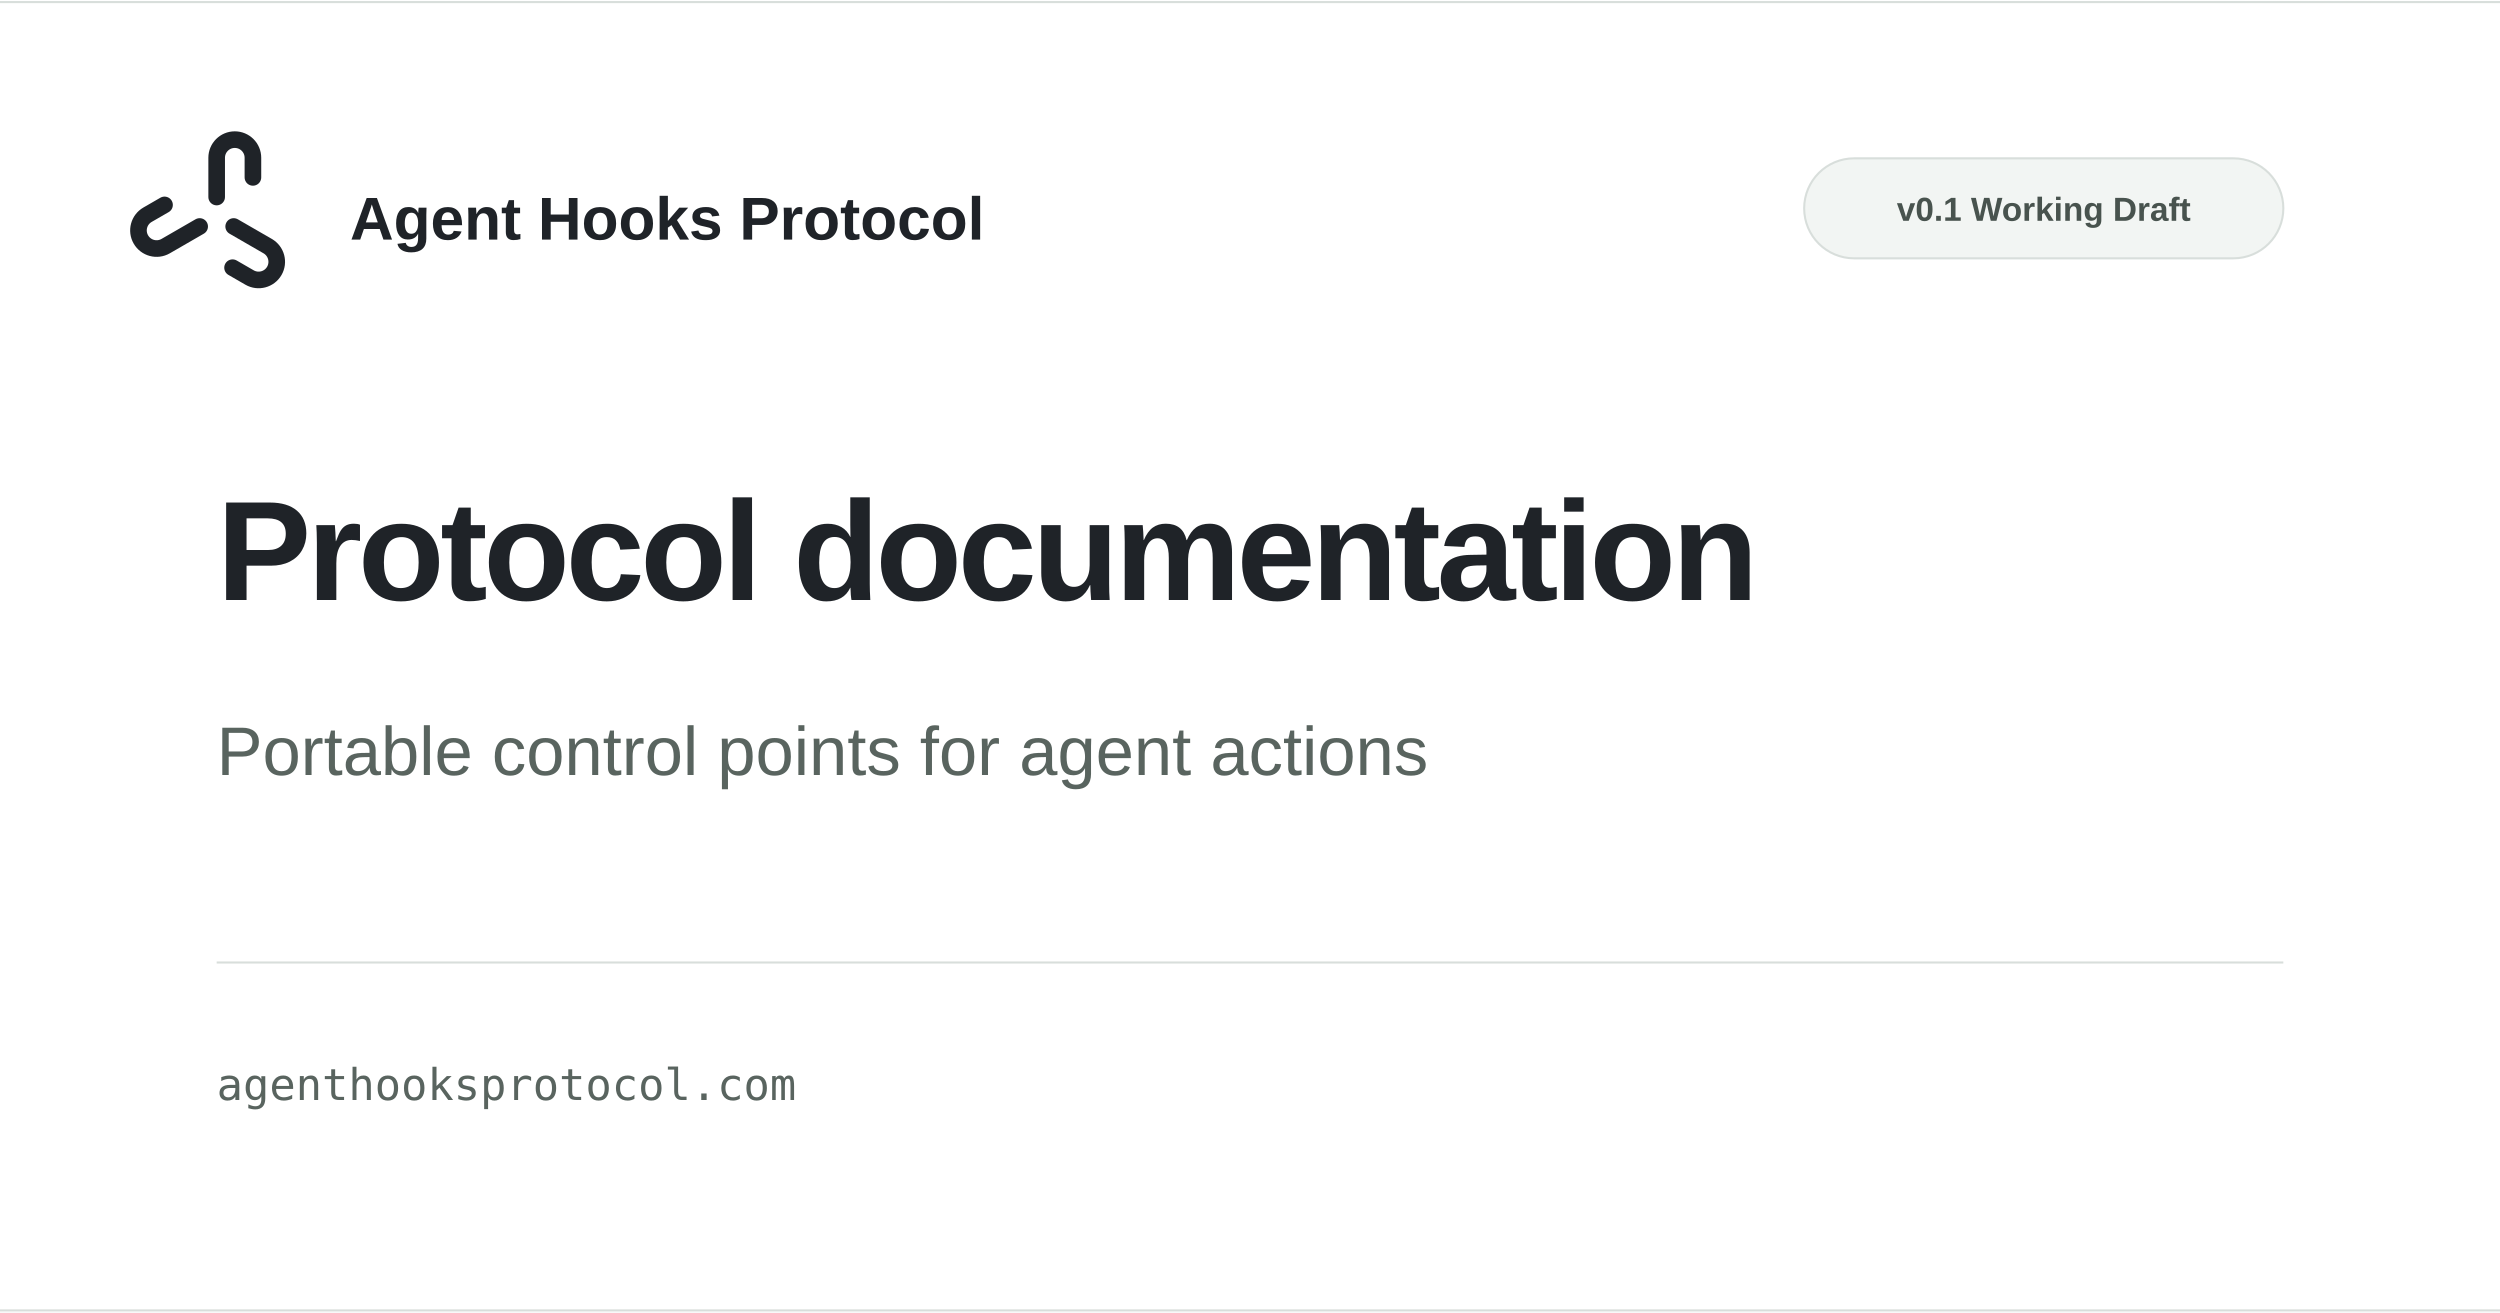
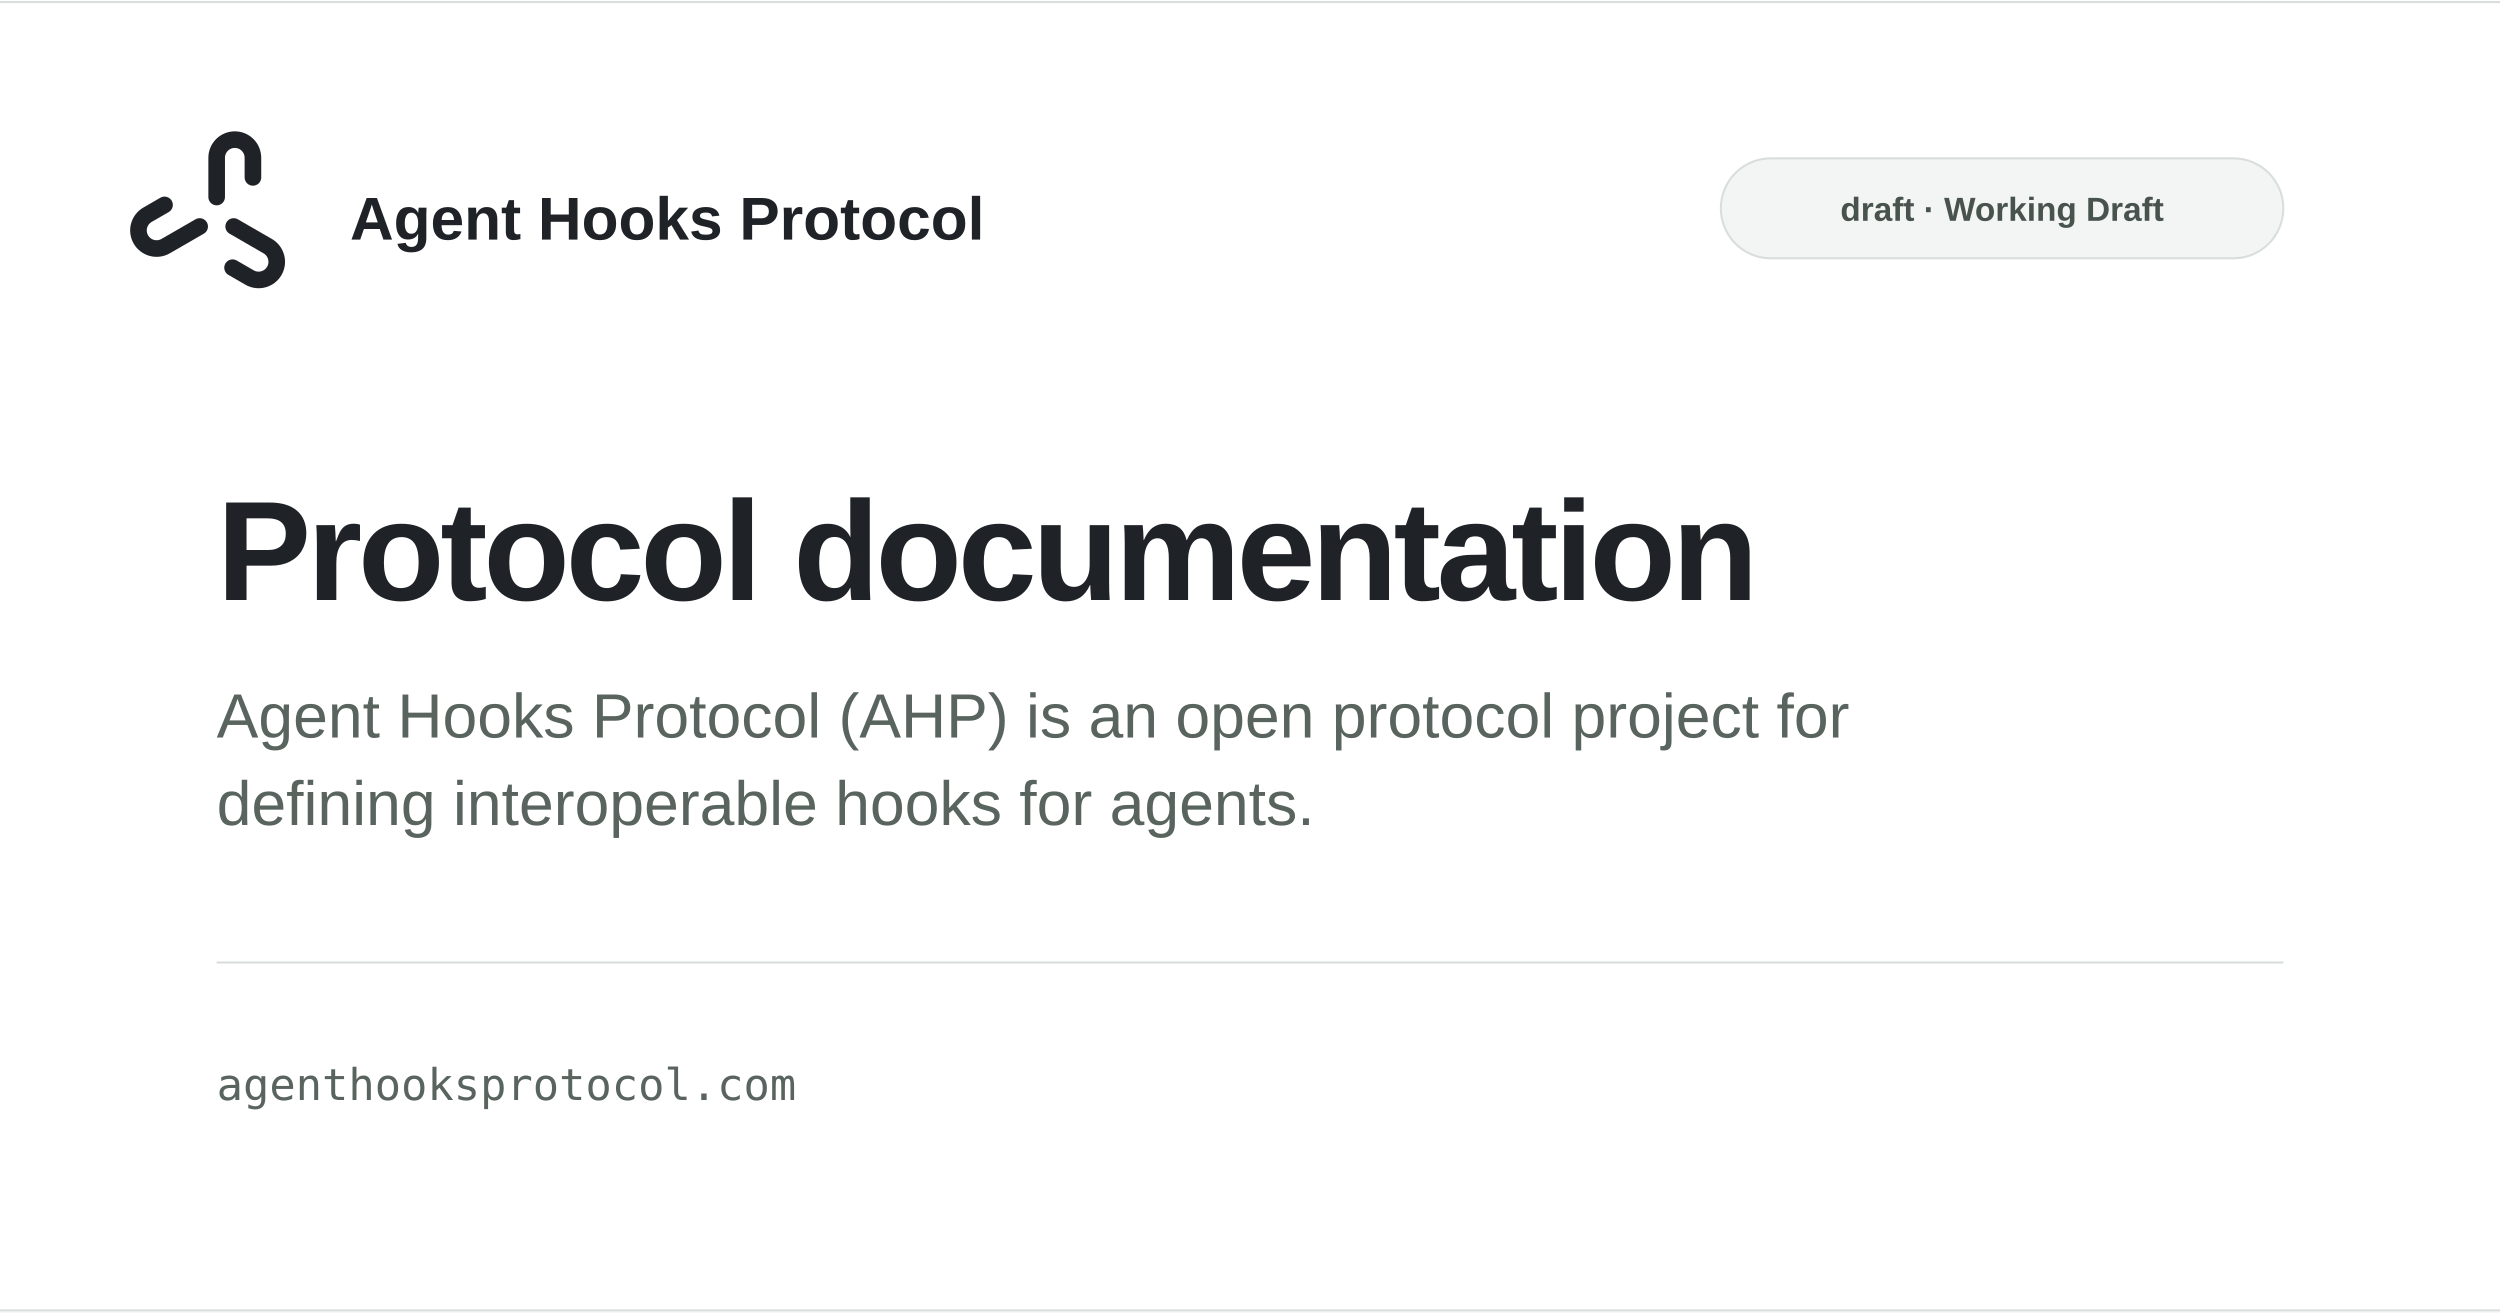
<svg xmlns="http://www.w3.org/2000/svg" viewBox="0 0 1200 630">
  <rect width="1200" height="630" fill="#ffffff" />
  <path d="M0 1h1200M0 629h1200" stroke="#d8dedb" />
  <g transform="translate(104 104) scale(1.45)" fill="none" stroke="#1f2328" stroke-width="5.5" stroke-linecap="round" stroke-linejoin="round">
    <path d="M0 -6.5L0 -19.5A6 6 0 0 1 12 -19.5L12 -13" />
    <path d="M0 -6.5L0 -19.5A6 6 0 0 1 12 -19.5L12 -13" transform="rotate(120)" />
    <path d="M0 -6.5L0 -19.5A6 6 0 0 1 12 -19.5L12 -13" transform="rotate(240)" />
  </g>
  <text x="168" y="115" fill="#1f2328" font-family="Arial, sans-serif" font-size="29" font-weight="700">Agent Hooks Protocol</text>
-   <rect x="866" y="76" width="230" height="48" rx="24" fill="#f2f5f3" stroke="#d8dedb" />
-   <text x="981" y="106" fill="#48534e" font-family="Arial, sans-serif" font-size="16" font-weight="700" text-anchor="middle">v0.1 Working Draft</text>
+   <rect x="826" y="76" width="270" height="48" rx="24" fill="#f2f5f3" stroke="#d8dedb" />
+   <text x="961" y="106" fill="#48534e" font-family="Arial, sans-serif" font-size="16" font-weight="700" text-anchor="middle">draft · Working Draft</text>
  <text x="104" y="288" fill="#1f2328" font-family="Arial, sans-serif" font-size="68" font-weight="700" letter-spacing="-2">Protocol documentation</text>
-   <text x="104" y="372" fill="#59645f" font-family="Arial, sans-serif" font-size="33">Portable control points for agent actions</text>
+   <text x="104" y="354" fill="#59645f" font-family="Arial, sans-serif" font-size="30">Agent Hooks Protocol (AHP) is an open protocol project for</text>
+   <text x="104" y="396" fill="#59645f" font-family="Arial, sans-serif" font-size="30">defining interoperable hooks for agents.</text>
  <line x1="104" y1="462" x2="1096" y2="462" stroke="#d8dedb" />
  <text x="104" y="528" fill="#59645f" font-family="monospace" font-size="21">agenthooksprotocol.com</text>
</svg>
